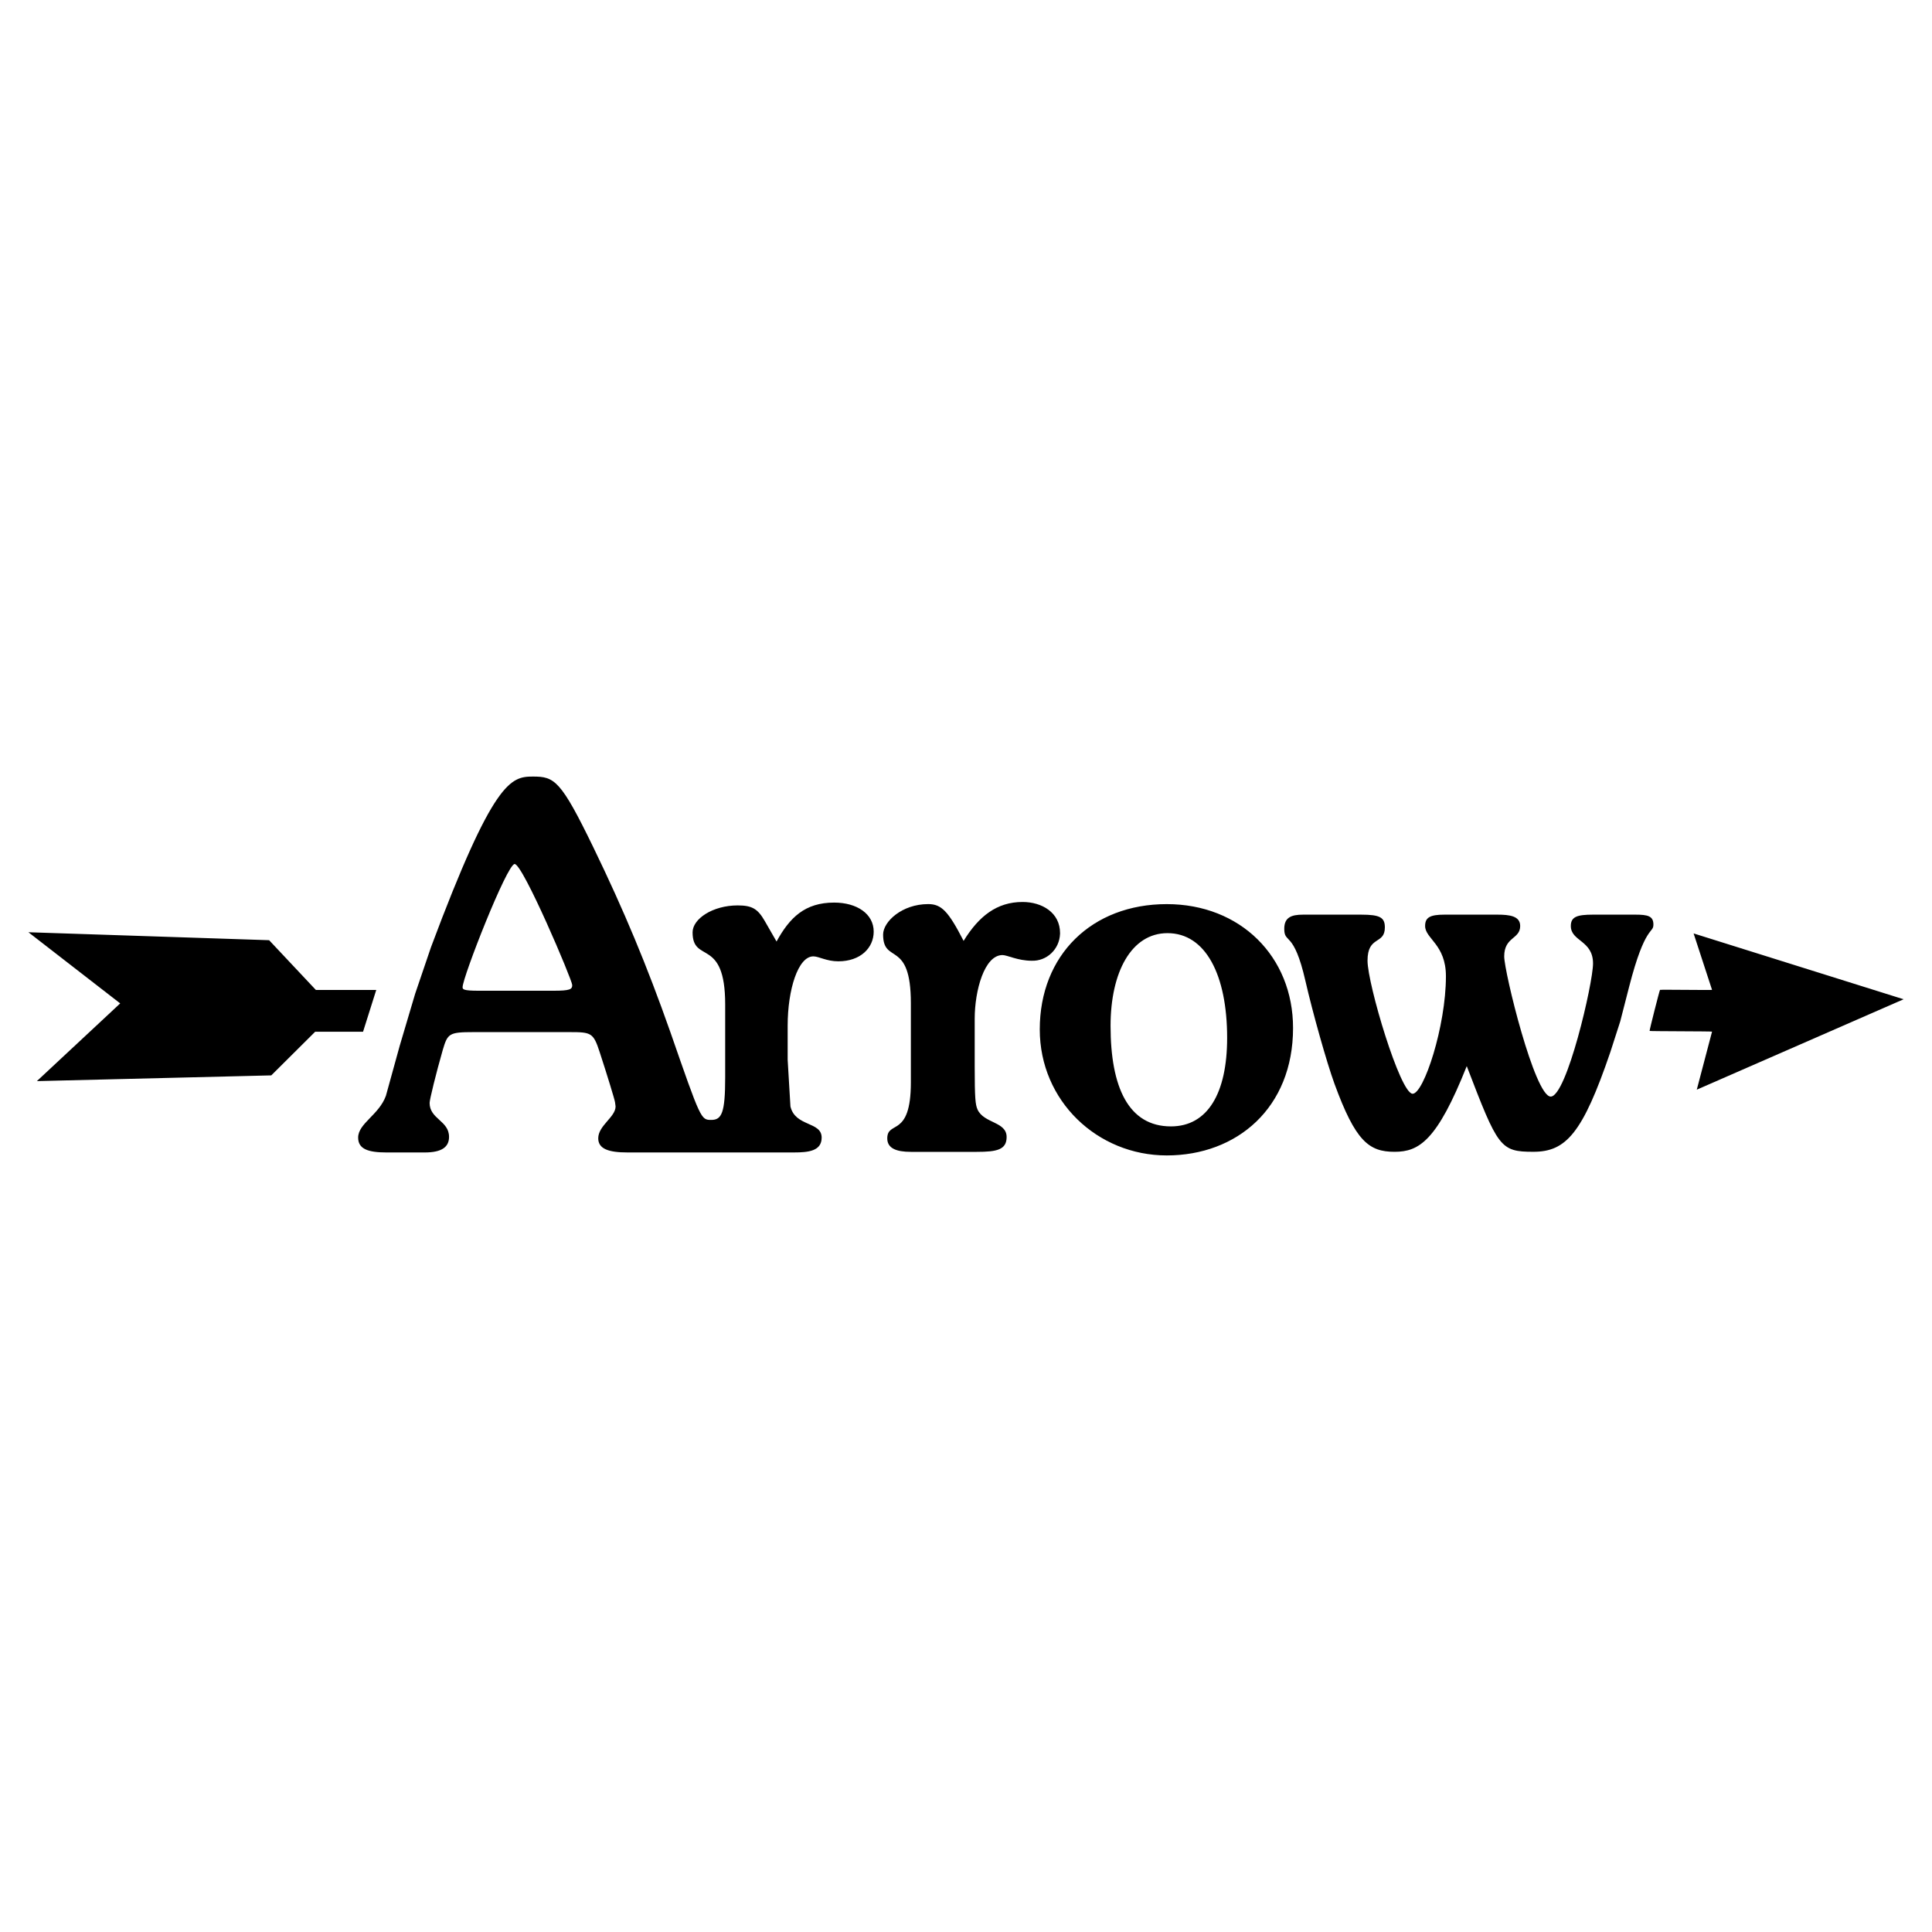
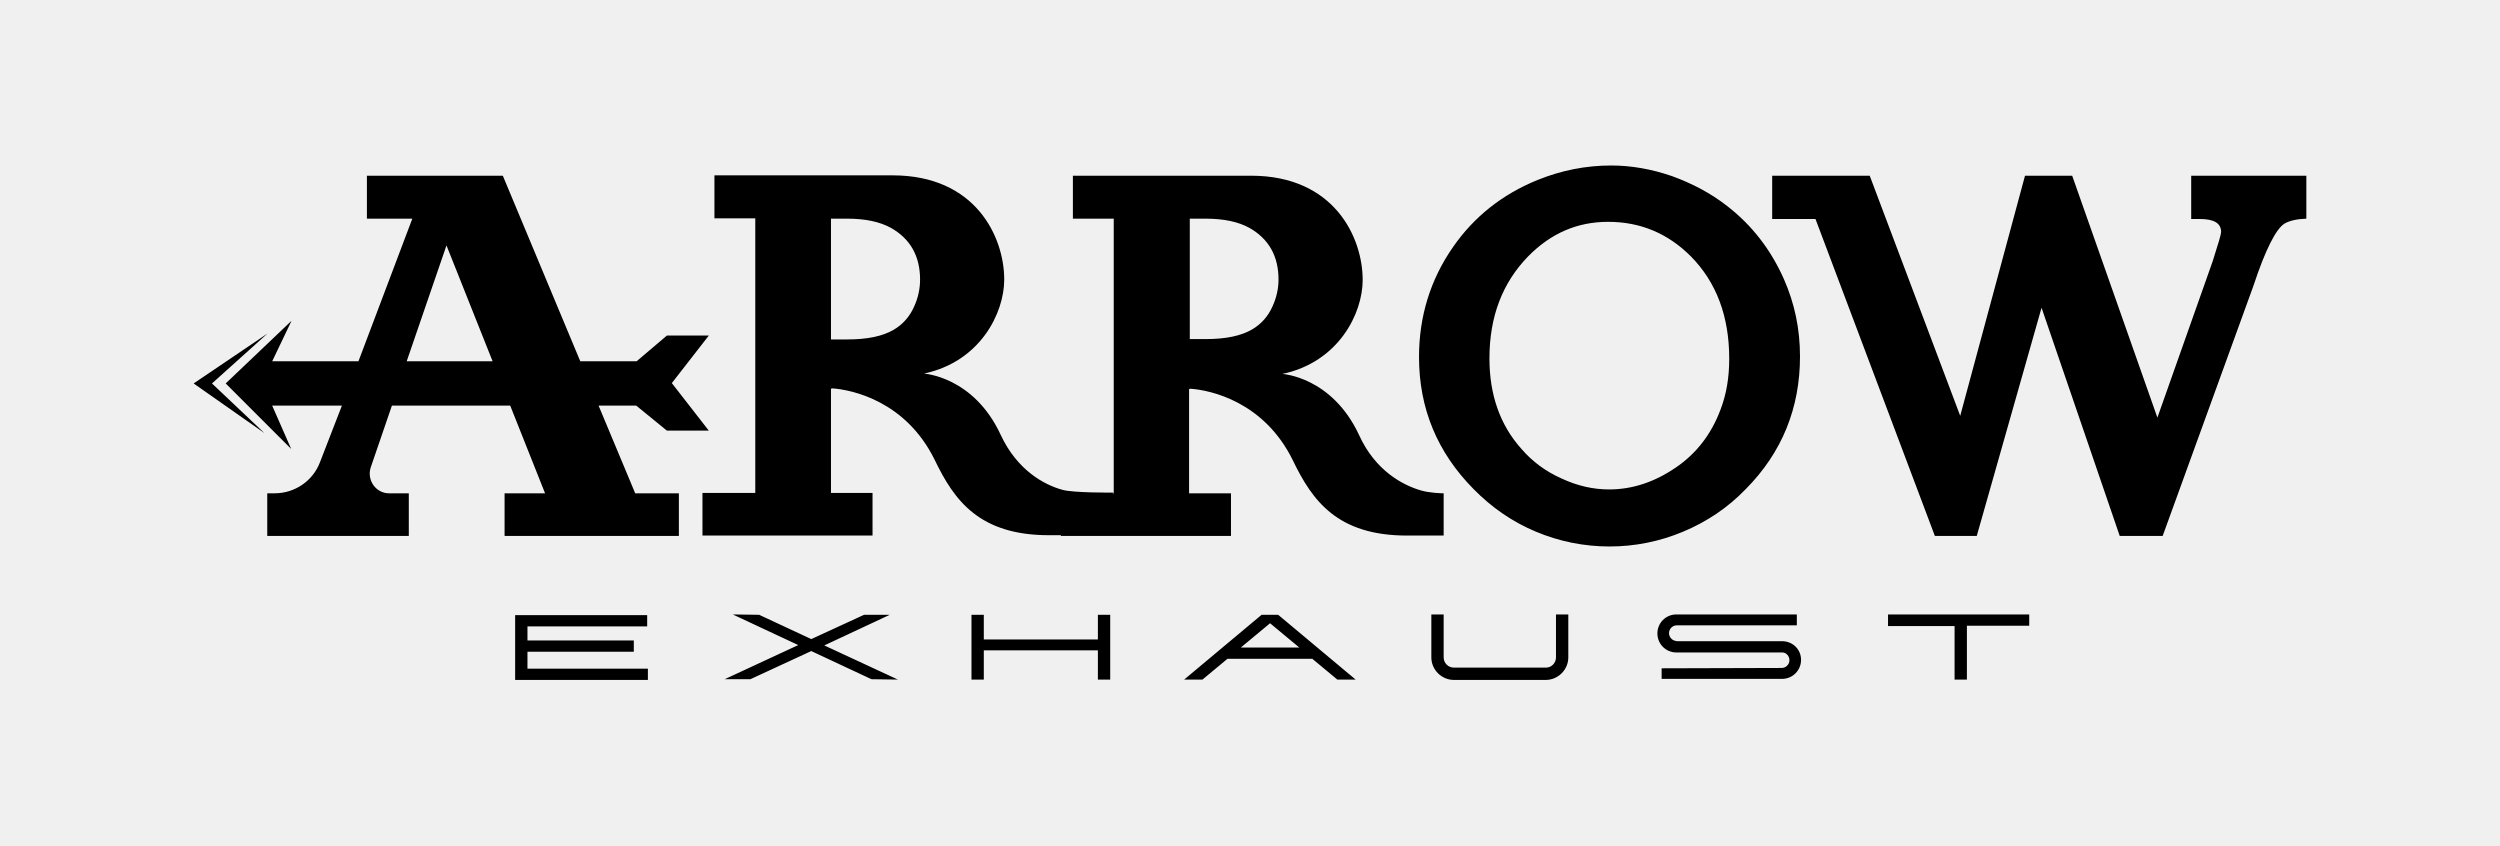
- <svg xmlns="http://www.w3.org/2000/svg" width="2500" height="2500" viewBox="0 0 192.756 192.756">
-   <g fill-rule="evenodd" clip-rule="evenodd">
-     <path fill="#fff" d="M0 0h192.756v192.756H0V0z" />
-     <path d="M11.993 100.109l-8.313 7.754 23.385-.572 4.38-4.355h4.777l1.316-4.168h-6.023l-4.664-4.964-24.017-.794 9.159 7.099zM116.408 90.204c-7.477 0-12.67 5.085-12.67 12.501 0 7.133 5.746 12.572 12.67 12.572 6.992 0 12.6-4.732 12.6-12.713 0-7.133-5.262-12.36-12.6-12.36zm.416 22.177c-4.223 0-6.023-3.885-6.023-10.029 0-5.367 2.078-9.252 5.678-9.252 3.807 0 5.953 4.167 5.953 10.454 0 5.507-1.94 8.827-5.608 8.827zM83.222 90.051c-2.908 0-4.431 1.483-5.746 3.884l-1.177-2.048c-.692-1.201-1.246-1.554-2.7-1.554-2.492 0-4.5 1.342-4.5 2.684 0 3.178 3.253.424 3.253 7.204v7.275c0 3.531-.346 4.238-1.384 4.238-1.039 0-1.039 0-4.084-8.758-2.335-6.633-4.622-12.119-7.685-18.435-3.253-6.709-3.876-7.063-6.022-7.063-2.215 0-3.946.354-10.176 17.021l-1.585 4.66-1.531 5.158-1.384 5.014c-.692 1.906-2.769 2.754-2.769 4.168 0 1.129.969 1.482 2.838 1.482h3.808c1.73 0 2.423-.564 2.423-1.555 0-1.623-1.938-1.766-1.938-3.389 0-.334.639-2.934 1.315-5.297.484-1.625.623-1.766 3.046-1.766h9.623c2.146 0 2.354.07 2.977 1.977.757 2.316 1.503 4.758 1.538 5.021l.054.418c0 1.059-1.73 1.906-1.73 3.178 0 1.059 1.038 1.412 2.907 1.412h16.615c1.454 0 2.769-.141 2.769-1.482 0-1.625-2.63-1.061-3.115-3.107l-.277-4.662v-3.391c0-3.602 1.038-6.921 2.561-6.921.554 0 1.315.494 2.492.494 2.215 0 3.531-1.342 3.531-2.966-.002-1.764-1.663-2.894-3.947-2.894zm-28.001 8.795h-7.476c-1.523 0-1.592-.143-1.592-.354 0-.988 4.431-12.289 5.192-12.289.831 0 5.746 11.582 5.746 12.076 0 .424-.208.567-1.87.567z" />
-     <path d="M96.139 93.873c-1.523-2.966-2.215-3.672-3.531-3.672-2.63 0-4.5 1.766-4.5 3.037 0 3.037 2.769.424 2.769 6.851v7.91c0 5.58-2.354 3.744-2.354 5.58 0 .988.9 1.342 2.354 1.342h6.577c2.008 0 2.977-.211 2.977-1.482 0-1.555-2.285-1.342-2.908-2.756-.207-.494-.277-1.059-.277-4.307v-4.732c0-2.826.971-6.357 2.77-6.357.484 0 1.523.565 2.908.565 1.51.058 2.779-1.142 2.836-2.682.002-.025.002-.047.002-.072 0-2.048-1.799-3.107-3.738-3.107-2.561-.002-4.362 1.41-5.885 3.882zM146.338 106.367c3.115 8.123 3.324 8.547 6.646 8.547 3.254 0 4.916-1.836 7.684-9.959l.982-3.047.887-3.451c1.594-6.214 2.424-5.297 2.424-6.214 0-.848-.555-.989-1.801-.989h-4.223c-1.592 0-2.215.212-2.215 1.13 0 1.554 2.215 1.413 2.215 3.744 0 1.977-2.631 13.277-4.223 13.277s-4.639-12.43-4.639-13.984c0-1.978 1.594-1.695 1.594-3.037 0-.988-1.039-1.13-2.285-1.13h-5.262c-1.453 0-1.938.282-1.938 1.13 0 1.271 2.076 1.836 2.076 5.015 0 5.014-2.215 11.725-3.322 11.725-1.246 0-4.5-10.947-4.5-13.279 0-2.542 1.73-1.554 1.73-3.319 0-.989-.484-1.271-2.354-1.271H130c-1.176 0-1.869.282-1.869 1.412 0 1.548.943.083 2.109 5.192.725 3.168 2.133 8.164 2.896 10.256 2.1 5.746 3.432 6.801 6.002 6.801 2.424-.002 4.223-1.062 7.2-8.549zM168.971 93.128l1.84 5.632c-.006.037-5.076-.039-5.191 0-.043.014-1.07 4.068-1.039 4.096.045.039 6.184.031 6.23.07l-1.523 5.791 20.635-9.02-20.952-6.569z" />
+ <svg xmlns="http://www.w3.org/2000/svg" version="1.1" id="Livello_1" x="0px" y="0px" viewBox="0 0 710 240" style="enable-background:new 0 0 710 240;" xml:space="preserve">
+   <style type="text/css">
+ 	.st0{fill:none;}
+ </style>
+   <g>
+     <path d="M284.2,123.5c-7.7-16.6-21.8-17.4-21.8-17.4c16-3.4,22.8-17.2,22.8-26.7c0-12-8-29.6-31.7-29.6h-50.6v12.2h11.6v78h-15   v12.1h48.3v-12.1H236v-29.6c0,0,0.1,0,0.4-0.1c5.6,0.4,20.9,3.6,29.1,20.4c5.5,11.4,12.6,21.3,32.4,21.3h5l13.3-12.1   c0,0-11.5,0.1-14.5-0.8C296.6,137.7,288.9,133.6,284.2,123.5z M240.6,62.1c5.2,0,9.3,0.9,12.4,2.6c5.5,3.1,8.3,8,8.3,14.7   c0,2.7-0.6,5.3-1.7,7.7c-1.3,2.9-3.2,5-5.7,6.5c-3.2,1.9-7.6,2.8-13.3,2.8H236V62.1H240.6z M655,49.9v12.2   c-2.8,0.1-4.8,0.6-6.2,1.4c-2.4,1.5-5.4,7.3-8.8,17.6l-25.8,71.1H602l-22.2-64.8l-18.4,64.8h-11.9l-33.9-90h-12.3V49.9H531   l25.7,68.2l18.4-68.2h13.4l24.2,68.7l15.7-44.4c1.6-5,2.4-7.7,2.4-8.3c0-2.5-2-3.7-6-3.7h-2.5V49.9H655z M410,140.1   c-0.6,0-4-0.1-6.4-0.8c-5.2-1.5-13-5.6-17.6-15.7c-7.7-16.6-21.8-17.4-21.8-17.4c16-3.4,22.8-17.2,22.8-26.7c0-12-8-29.6-31.7-29.6   h-50.6v12.2h11.6v78h-15v12.1h48.3v-12.1h-11.9v-29.6c0,0,0.1,0,0.4-0.1c5.6,0.4,20.9,3.6,29.1,20.4c5.5,11.4,12.6,21.3,32.4,21.3   H410V140.1z M361.4,87c-1.3,2.9-3.2,5-5.7,6.5c-3.2,1.9-7.6,2.8-13.3,2.8h-4.5V62.1h4.5c5.2,0,9.3,0.9,12.4,2.6   c5.5,3.1,8.3,8,8.3,14.7C363.1,82,362.5,84.6,361.4,87z M506.6,79.2c-3.7-8.3-9-15.2-16.1-20.7c-4.6-3.6-9.9-6.4-15.7-8.5   C469,48,463.2,47,457.6,47c-7.3,0-14.2,1.4-20.9,4.1c-10.1,4.1-18.1,10.5-24,19c-6.5,9.3-9.7,19.8-9.7,31.3   c0,14.6,5.2,27.1,15.5,37.5c5.1,5.2,11,9.3,17.7,12.1c6.7,2.8,13.7,4.2,20.9,4.2c7.2,0,14.2-1.4,20.9-4.2   c6.7-2.8,12.7-6.8,17.8-12.1c10.3-10.4,15.4-23,15.4-37.7C511.2,93.5,509.7,86.2,506.6,79.2z M488.6,116.4   c-2.6,6.9-6.8,12.4-12.7,16.4c-6,4.1-12.3,6.2-18.9,6.2c-4.5,0-9-1-13.5-3.1c-4.5-2-8.3-4.8-11.4-8.4c-6.1-6.8-9.1-15.4-9.1-25.7   c0-11.9,3.7-21.5,11-29c6.5-6.6,14-9.8,22.7-9.8c9.2,0,17,3.3,23.5,9.8c7.3,7.4,10.9,17.1,10.9,29.1   C491.1,107.2,490.3,112,488.6,116.4z M60.2,108.9L75.1,123L55,108.9l21-14.2L60.2,108.9z M180.7,115.2l-10.7,0l10.4,24.9h12.4v12.1   h-49.5v-12.1h11.5l-9.9-24.9l-33.6,0l-6,17.5c-1.2,3.6,1.4,7.4,5.2,7.4h5.6v12.1H75.9v-12.1H78c5.7,0,10.9-3.5,12.9-8.9l6.2-16   l-19.8,0l5.4,12.3l-18.6-18.6l18.7-17.8l-5.5,11.5l24.5,0l15.3-40.5h-12.9V49.9l38.6,0l22,52.7l16,0l8.6-7.3l11.9,0l-10.5,13.5   l10.5,13.5l-11.9,0L180.7,115.2z M139.9,102.6l-13.1-32.9l-11.3,32.9L139.9,102.6z" />
+     <path d="M149.9,189.9H184v3.2h-37.7v-18.4h37.5v3.2h-34v4h30.2v3.2h-30.2V189.9z M311.8,181.6h-32.4v-7h-3.5V193h3.5v-8.3h32.4v8.3   h3.5v-18.4h-3.5V181.6z M536.2,174.6v3.2h18.9V193h3.5v-15.3h17.7v-3.2H536.2z M252.7,174.6h-7.3l-15,6.9l-14.8-6.9l-7.5-0.1   l18.6,8.7l-20.9,9.7h7.3l17.3-8l17.1,8l7.5,0.1l-20.9-9.7L252.7,174.6z M363,174.6l22,18.4h-5.2l-7.1-5.9h-24.1l-7.1,5.9h-5.2   l22-18.4H363z M369,183.9l-8.3-6.9l-8.3,6.9H369z M441.9,186.7c0,1.6-1.3,2.9-2.8,2.9h-26.2c-1.6,0-2.9-1.3-2.9-2.9v-12.2h-3.5   v12.2c0,3.5,2.9,6.4,6.4,6.4H439c3.5,0,6.4-2.9,6.4-6.4v-12.2h-3.5V186.7z M506.1,182.1h-29.7c-0.1,0-0.4,0-0.6-0.1   c-1-0.2-1.8-1.1-1.8-2.2c0-1.2,1-2.2,2.2-2.2h34.1v-3.1h-34.2c-3,0-5.4,2.4-5.4,5.4c0,3,2.4,5.4,5.4,5.4h29.7c0.2,0,0.4,0,0.5,0   c1.1,0.1,1.9,1.1,1.9,2.2c0,1.2-1,2.2-2.2,2.2l-34.1,0.1l0,3h34.2c3,0,5.4-2.4,5.4-5.4S509.1,182.1,506.1,182.1z" />
  </g>
+   <rect class="st0" width="10" height="10" />
+   <rect x="700" y="230" class="st0" width="10" height="10" />
</svg>
